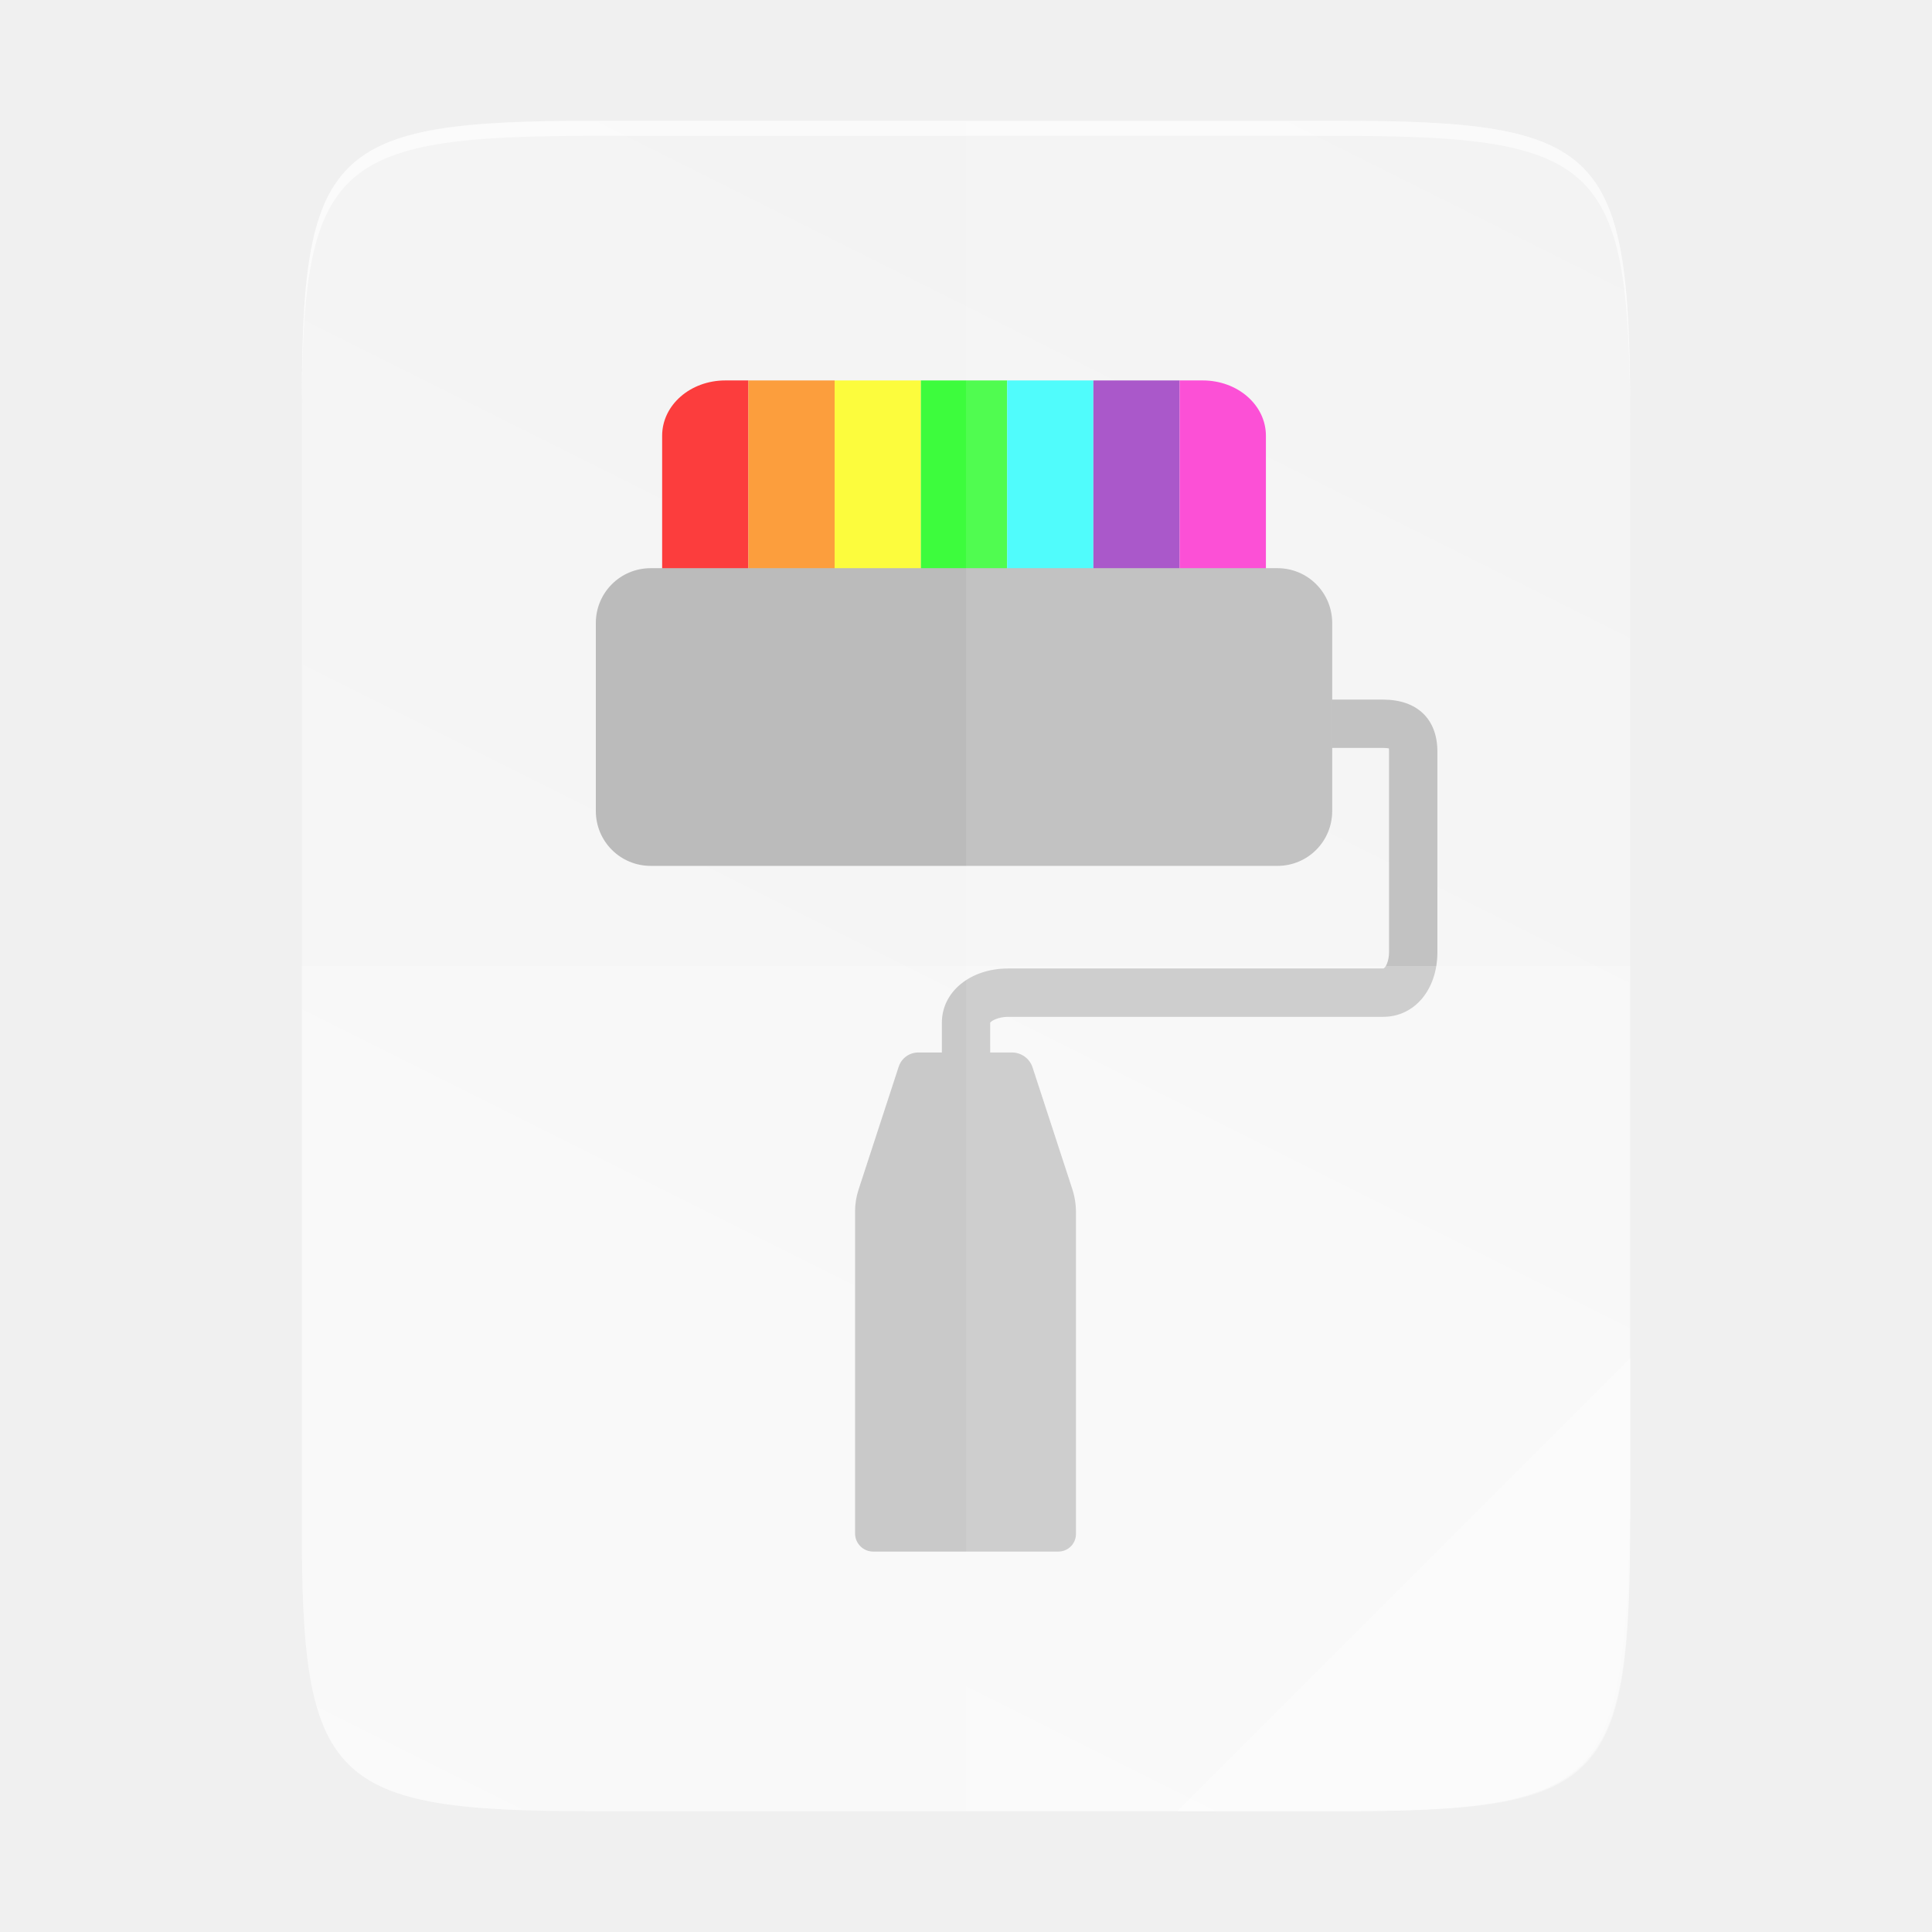
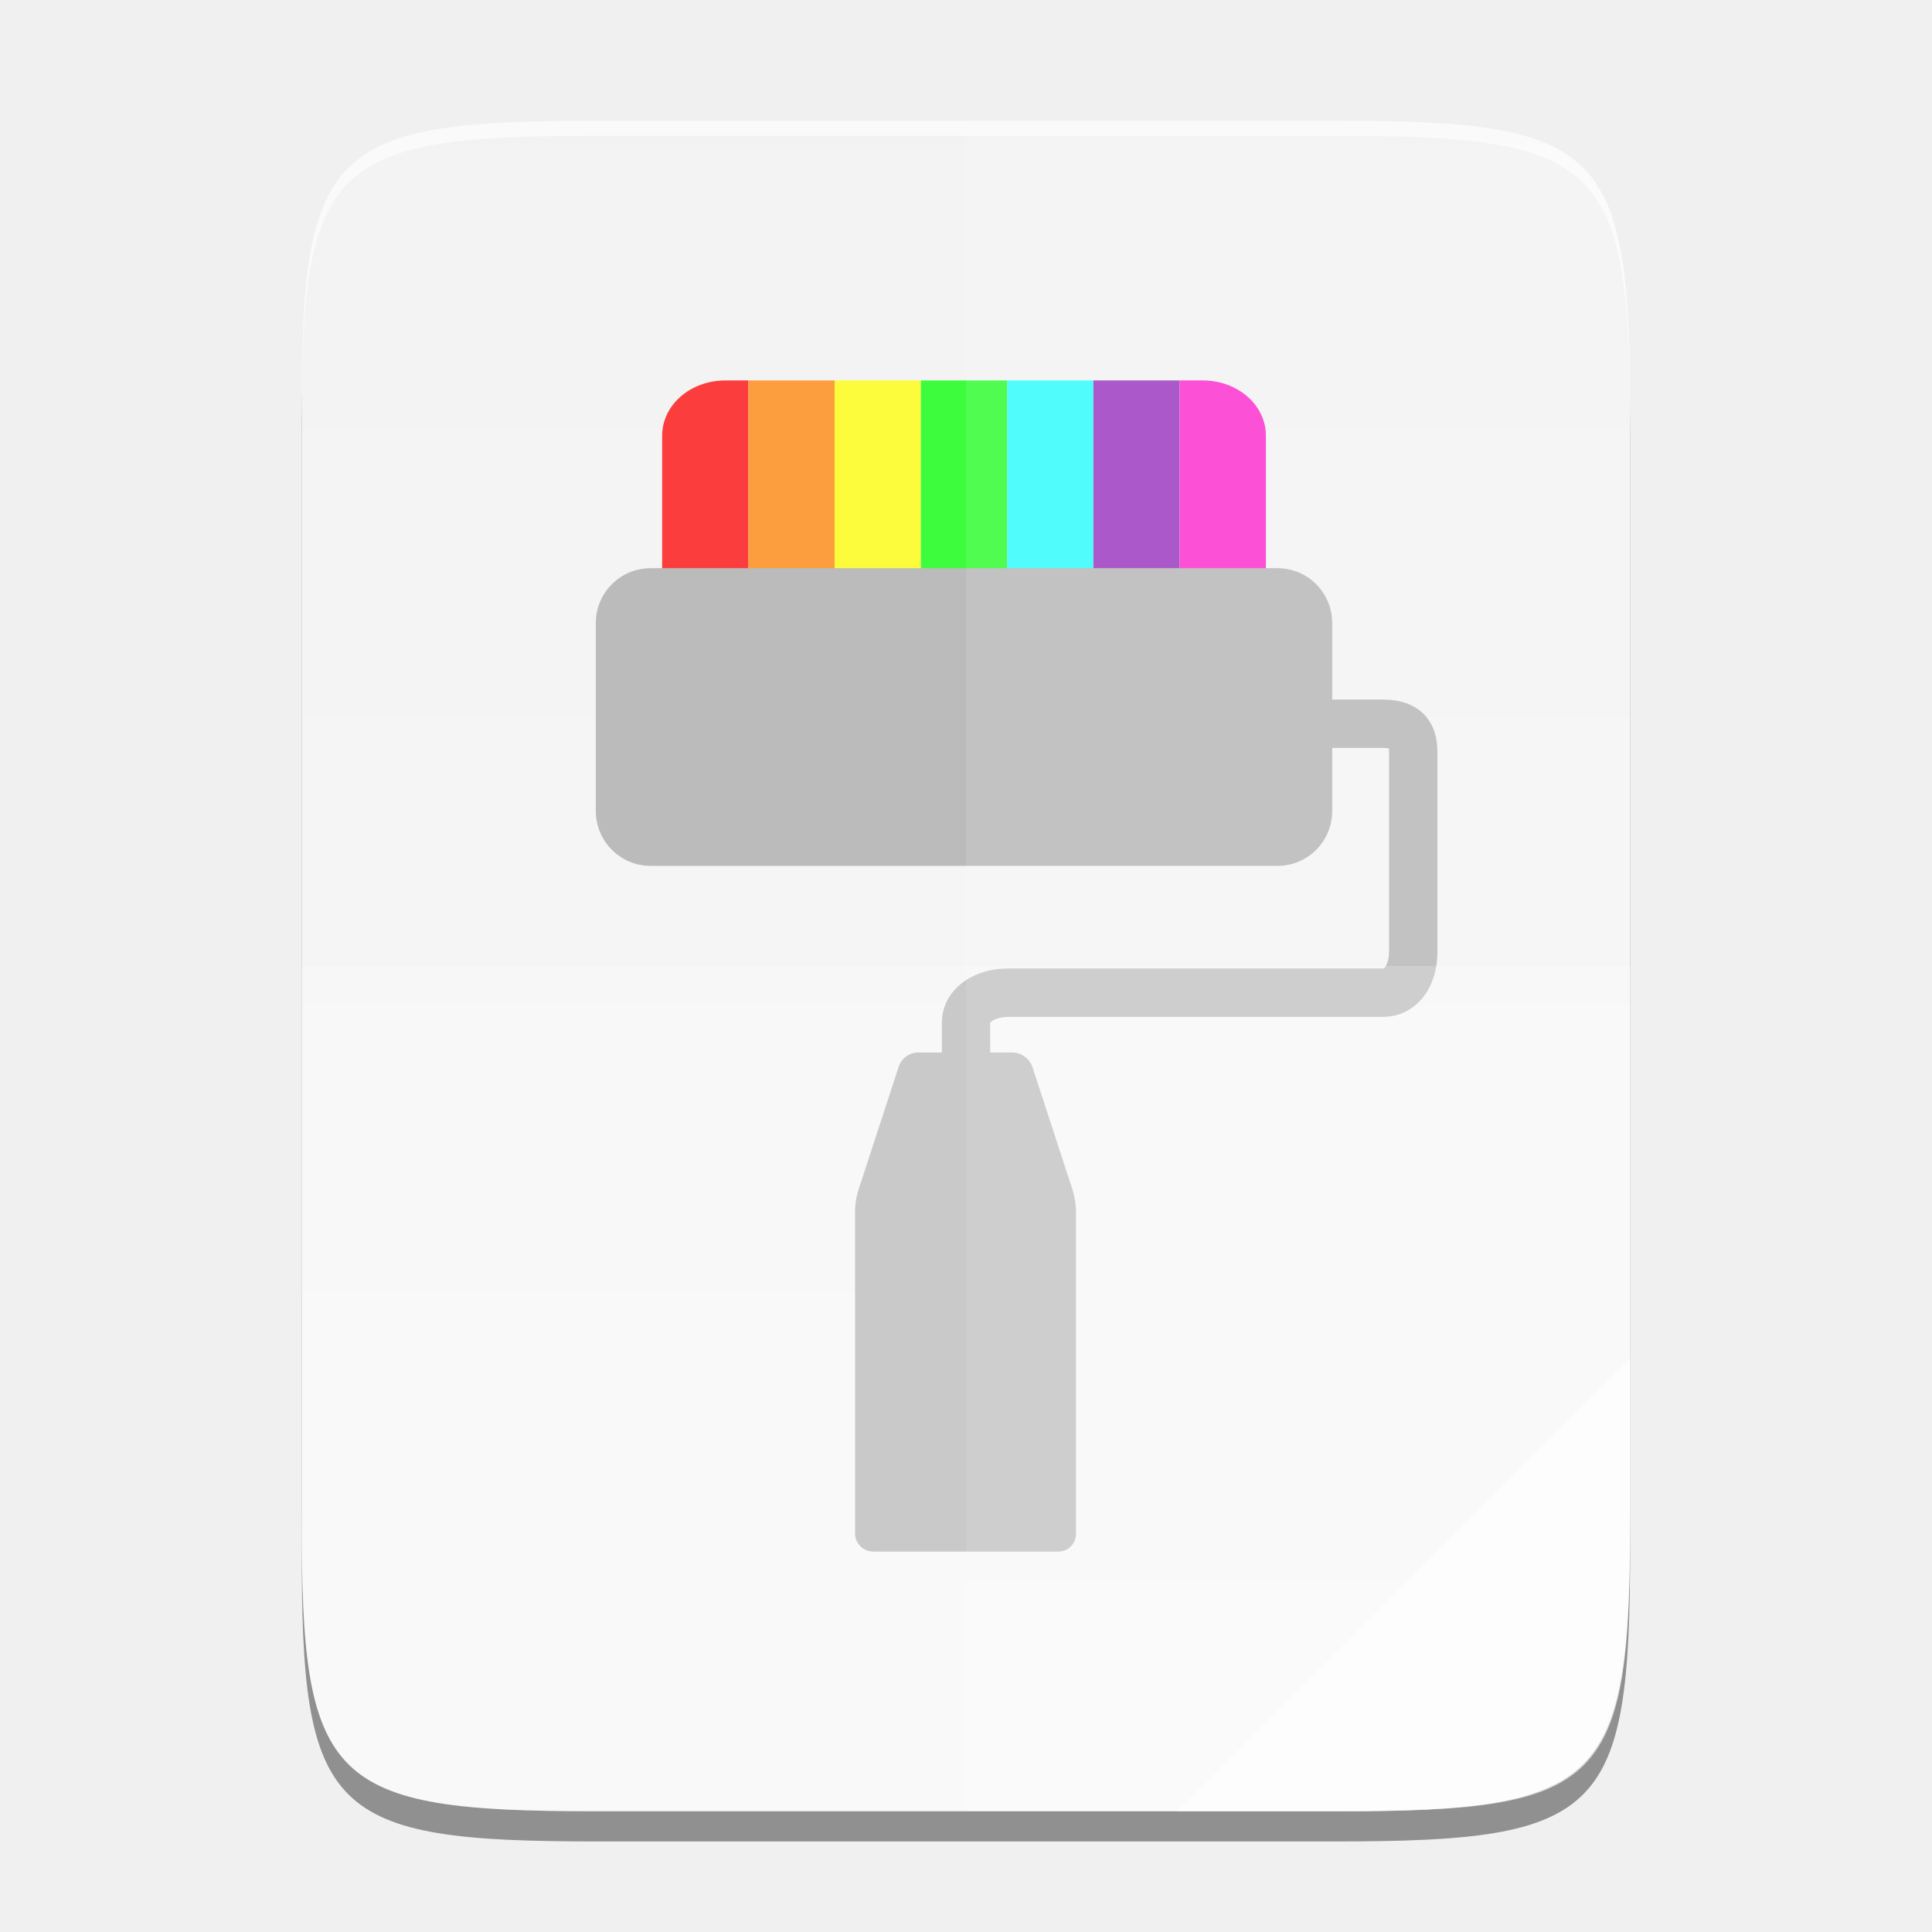
<svg xmlns="http://www.w3.org/2000/svg" xmlns:xlink="http://www.w3.org/1999/xlink" width="256" height="256" id="svg11300" version="1.0" style="display:inline;enable-background:new">
  <defs id="defs3">
-     <linearGradient gradientUnits="userSpaceOnUse" y2="119.093" x2="-35.31" y1="401.584" x1="529.655" id="linearGradient4226" xlink:href="#linearGradient4338" gradientTransform="matrix(0,-0.453125,0.4530981,0,2.044158,240)" />
+     <linearGradient gradientUnits="userSpaceOnUse" y2="401.584" x2="-57.564" y1="401.584" x1="529.655" id="linearGradient4226" xlink:href="#linearGradient4338" gradientTransform="matrix(0,-0.453125,0.4530981,0,2.044158,240)" />
    <linearGradient id="linearGradient4338">
      <stop style="stop-color:#f2f2f2;stop-opacity:1" offset="0" id="stop4340" />
      <stop style="stop-color:#f9f9f9;stop-opacity:1" offset="1" id="stop4342" />
    </linearGradient>
  </defs>
  <g style="display:inline" id="layer1">
+     <g id="layer4" style="display:inline;opacity:0.4">
+       <path style="color:#000000;display:inline;overflow:visible;visibility:visible;fill:#000000;fill-opacity:1;fill-rule:nonzero;stroke:none;stroke-width:1;marker:none;enable-background:accumulate" d="M 78.926,20 C 43.63,20 39.832,23.625 40.005,58.994 V 132 205.006 C 39.832,240.375 43.63,244 78.926,244 H 177.08 C 212.375,244 216,240.375 216,205.006 V 132 58.994 C 216,23.625 212.375,20 177.08,20 Z" id="path859" />
+     </g>
    <g id="layer2" style="display:inline">
      <path style="color:#000000;display:inline;overflow:visible;visibility:visible;fill:url(#linearGradient4226);fill-opacity:1;fill-rule:nonzero;stroke:none;stroke-width:1;marker:none;enable-background:accumulate" d="M 78.926,16 C 43.63,16 39.832,19.625 40.005,54.994 V 128 201.006 C 39.832,236.375 43.63,240 78.926,240 H 177.08 C 212.375,240 216,236.375 216,201.006 V 128 54.994 C 216,19.625 212.375,16 177.08,16 Z" id="rect4158" />
    </g>
    <g id="layer6" style="display:inline">
      <g id="g1043" transform="matrix(1,0,0,1.000002,0,24.54082)" style="opacity:0.75">
        <path id="rect981" style="fill:#ff0000;stroke-width:7.834;stroke-linejoin:round;paint-order:stroke fill markers" d="m 96.109,25.869 c -4.637,0 -8.371,3.267 -8.371,7.324 V 64.906 c 0,4.058 3.733,7.324 8.371,7.324 h 3.058 V 25.869 Z" />
        <path id="rect983" style="fill:#ff8200;fill-opacity:1;stroke-width:7.834;stroke-linejoin:round;paint-order:stroke fill markers" d="M 99.167,25.869 V 72.23 H 110.595 V 25.869 Z" />
        <path id="rect985" style="fill:#ffff00;stroke-width:7.834;stroke-linejoin:round;paint-order:stroke fill markers" d="m 110.595,25.869 v 46.361 h 11.429 V 25.869 Z" />
        <path id="rect987" style="fill:#00ff00;stroke-width:7.834;stroke-linejoin:round;paint-order:stroke fill markers" d="m 122.024,25.869 v 46.361 h 11.429 V 25.869 Z" />
        <path id="rect989" style="fill:#00ffff;stroke-width:7.834;stroke-linejoin:round;paint-order:stroke fill markers" d="m 133.453,25.869 v 46.361 h 11.429 V 25.869 Z" />
        <path id="rect991" style="fill:#860cb4;fill-opacity:1;stroke-width:7.834;stroke-linejoin:round;paint-order:stroke fill markers" d="m 144.881,25.869 v 46.361 h 11.429 V 25.869 Z" />
        <path id="rect993" style="fill:#ff00c6;fill-opacity:1;stroke-width:7.834;stroke-linejoin:round;paint-order:stroke fill markers" d="m 156.31,25.869 v 46.361 h 3.058 c 4.637,0 8.371,-3.267 8.371,-7.324 V 33.193 c 0,-4.058 -3.733,-7.324 -8.371,-7.324 z" />
      </g>
      <g transform="matrix(0.9999693,0,0,1.000002,-23.99295,-15.4592)" id="g947" style="display:inline;fill:#bbbbbb;fill-opacity:1;enable-background:new">
        <path d="m 207.27,108.16 h -6.82 v 6.405 H 207.27 c 0.372,0 0.615,0.03 0.761,0.061 0.013,0.095 0.025,0.232 0.025,0.418 v 26.577 c 0,1.197 -0.476,2.168 -0.786,2.168 h -49.688 c -5.005,0 -8.78,3.082 -8.78,7.169 v 4.041 h 6.402 l -0.005,-4.026 c 0.113,-0.214 1.017,-0.778 2.382,-0.778 h 49.688 c 4.167,0 7.192,-3.605 7.192,-8.573 v -26.577 c 7.9e-4,-4.311 -2.688,-6.884 -7.191,-6.884 z" style="display:inline;fill:#bbbbbb;fill-opacity:1;stroke-width:4.917" id="path1220" />
        <path id="rect923" style="opacity:1;vector-effect:none;fill:#bbbbbb;fill-opacity:1;stroke-width:0.498" d="m 110.221,90.746 c -4.031,0 -7.275,3.244 -7.275,7.275 v 24.896 c 0,4.031 3.244,7.275 7.275,7.275 h 29.152 5.199 19.146 29.549 c 4.019,0 7.256,-3.244 7.256,-7.275 V 98.021 c 0,-4.031 -3.237,-7.275 -7.256,-7.275 h -29.549 -19.146 -5.199 z" />
        <path id="rect933" style="display:inline;opacity:1;vector-effect:none;fill:#bbbbbb;fill-opacity:1;stroke-width:0.5" d="m 145.669,154.92 a 2.721,2.721 0 0 0 -2.586,1.875 l -5.326,16.305 A 9.246,9.246 0 0 0 137.3,175.971 v 42.68 a 2.399,2.399 0 0 0 2.398,2.398 h 10.148 2.078 0.019 2.691 9.609 a 2.325,2.325 0 0 0 2.324,-2.324 v -42.631 a 10.024,10.024 0 0 0 -0.496,-3.113 l -5.254,-16.084 a 2.867,2.867 0 0 0 -2.727,-1.977 h -3.457 -2.691 -0.019 -2.078 z" />
      </g>
    </g>
    <g id="layer5" style="display:inline">
      <path style="color:#000000;display:inline;overflow:visible;visibility:visible;opacity:0.1;fill:#ffffff;fill-opacity:1;fill-rule:nonzero;stroke:none;stroke-width:1;marker:none;enable-background:accumulate" d="M 128.003,16 V 240 h 49.077 C 212.375,240 215.082,236.363 216,201.007 V 128 54.993 c 0,-35.369 -3.625,-38.993 -38.921,-38.993 z" id="path4231" />
      <path style="color:#000000;display:inline;overflow:visible;visibility:visible;opacity:0.2;fill:#ffffff;fill-opacity:1;fill-rule:nonzero;stroke:none;stroke-width:1;marker:none;enable-background:accumulate" d="m 40.005,128 v 73.007 C 39.832,236.375 43.63,240 78.926,240 H 177.079 C 212.375,240 215.082,236.363 216,201.007 V 128 Z" id="path4255" />
-       <path style="color:#000000;display:inline;overflow:visible;visibility:visible;opacity:0.4;fill:#ffffff;fill-opacity:1;fill-rule:nonzero;stroke:none;stroke-width:8;stroke-linecap:butt;stroke-linejoin:miter;stroke-miterlimit:4;stroke-dasharray:none;stroke-dashoffset:0;stroke-opacity:1;marker:none;enable-background:accumulate" d="M 156.002,240 216,180 v 22.484 C 215.948,236.48 212.197,240 177.827,240 Z" id="path4254" />
+       <path style="color:#000000;display:inline;overflow:visible;visibility:visible;opacity:0.6;fill:#ffffff;fill-opacity:1;fill-rule:nonzero;stroke:none;stroke-width:8;stroke-linecap:butt;stroke-linejoin:miter;stroke-miterlimit:4;stroke-dasharray:none;stroke-dashoffset:0;stroke-opacity:1;marker:none;enable-background:accumulate" d="M 156.002,240 216,180 v 22.484 C 215.948,236.48 212.197,240 177.827,240 Z" id="path4254" />
      <path style="color:#000000;display:inline;overflow:visible;visibility:visible;opacity:0.6;fill:#ffffff;fill-opacity:1;fill-rule:nonzero;stroke:none;stroke-width:1;marker:none;enable-background:accumulate" d="m 78.926,16 c -35.296,0 -39.094,3.626 -38.921,38.994 v 2 C 39.832,21.626 43.63,18 78.926,18 h 98.153 c 35.296,0 38.921,3.626 38.921,38.994 v -2 c 0,-35.369 -3.625,-38.994 -38.921,-38.994 z" id="path931" />
    </g>
  </g>
</svg>
